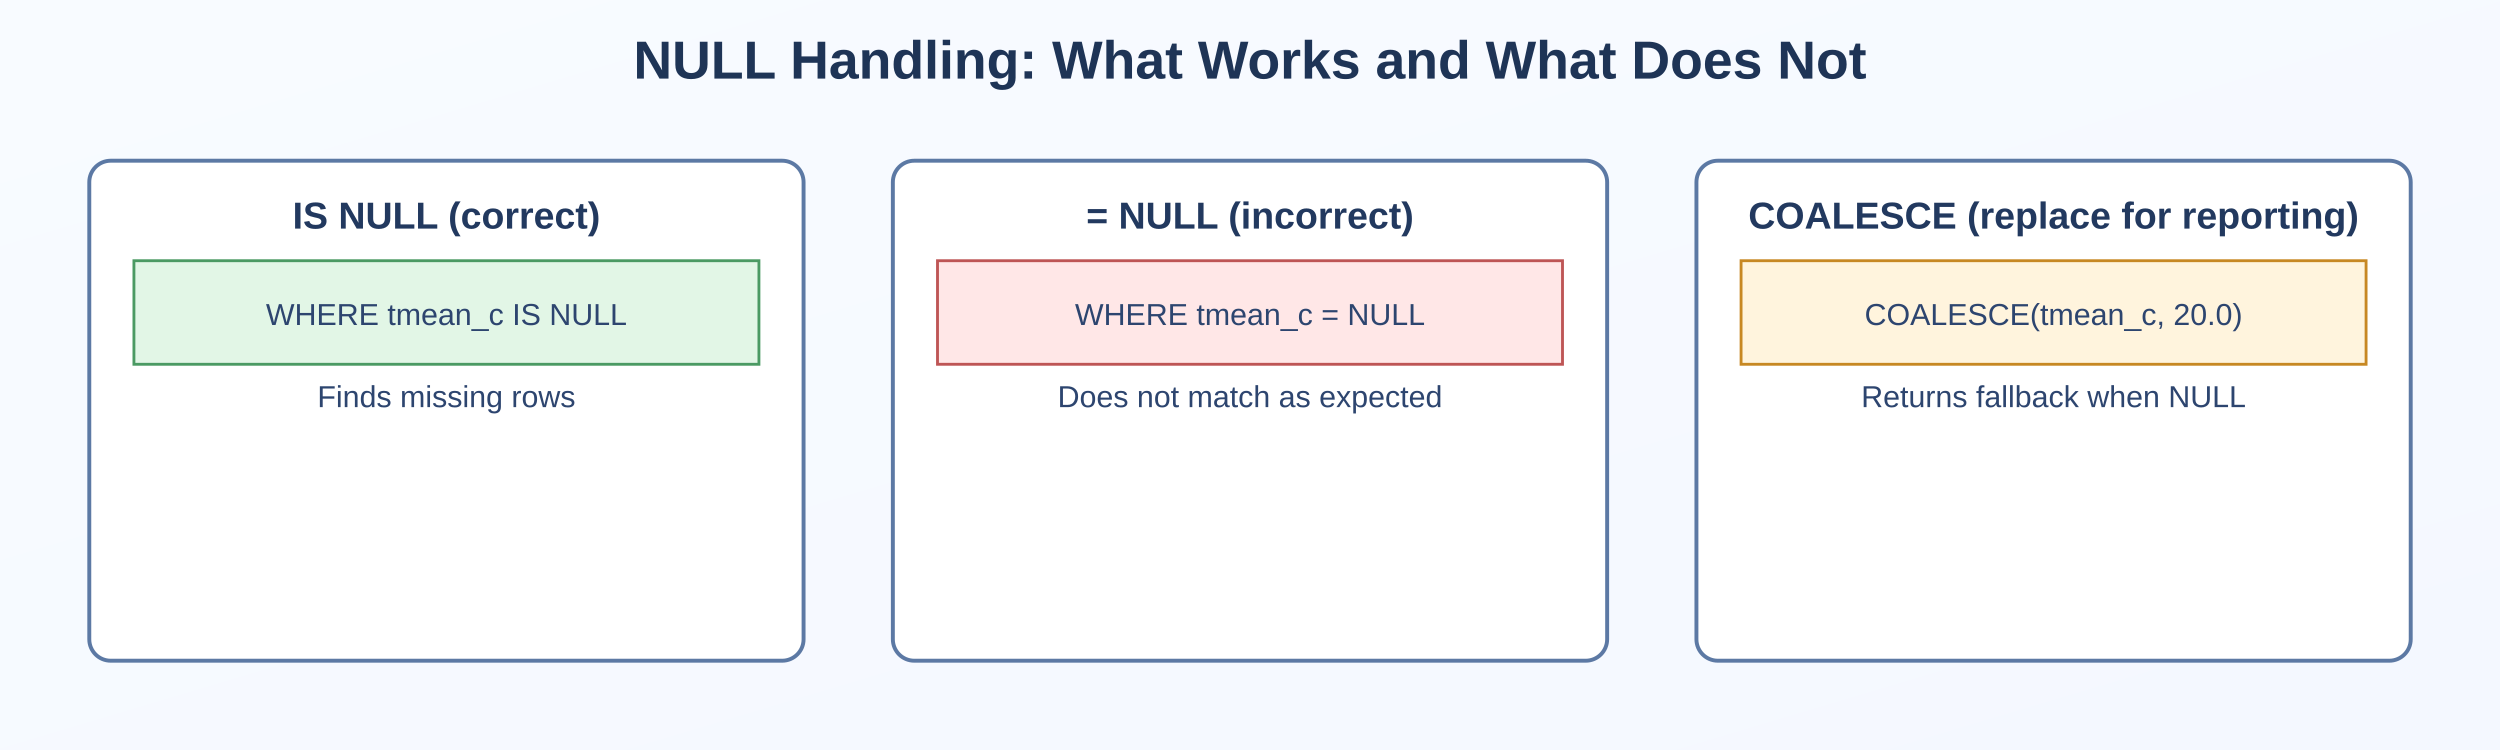
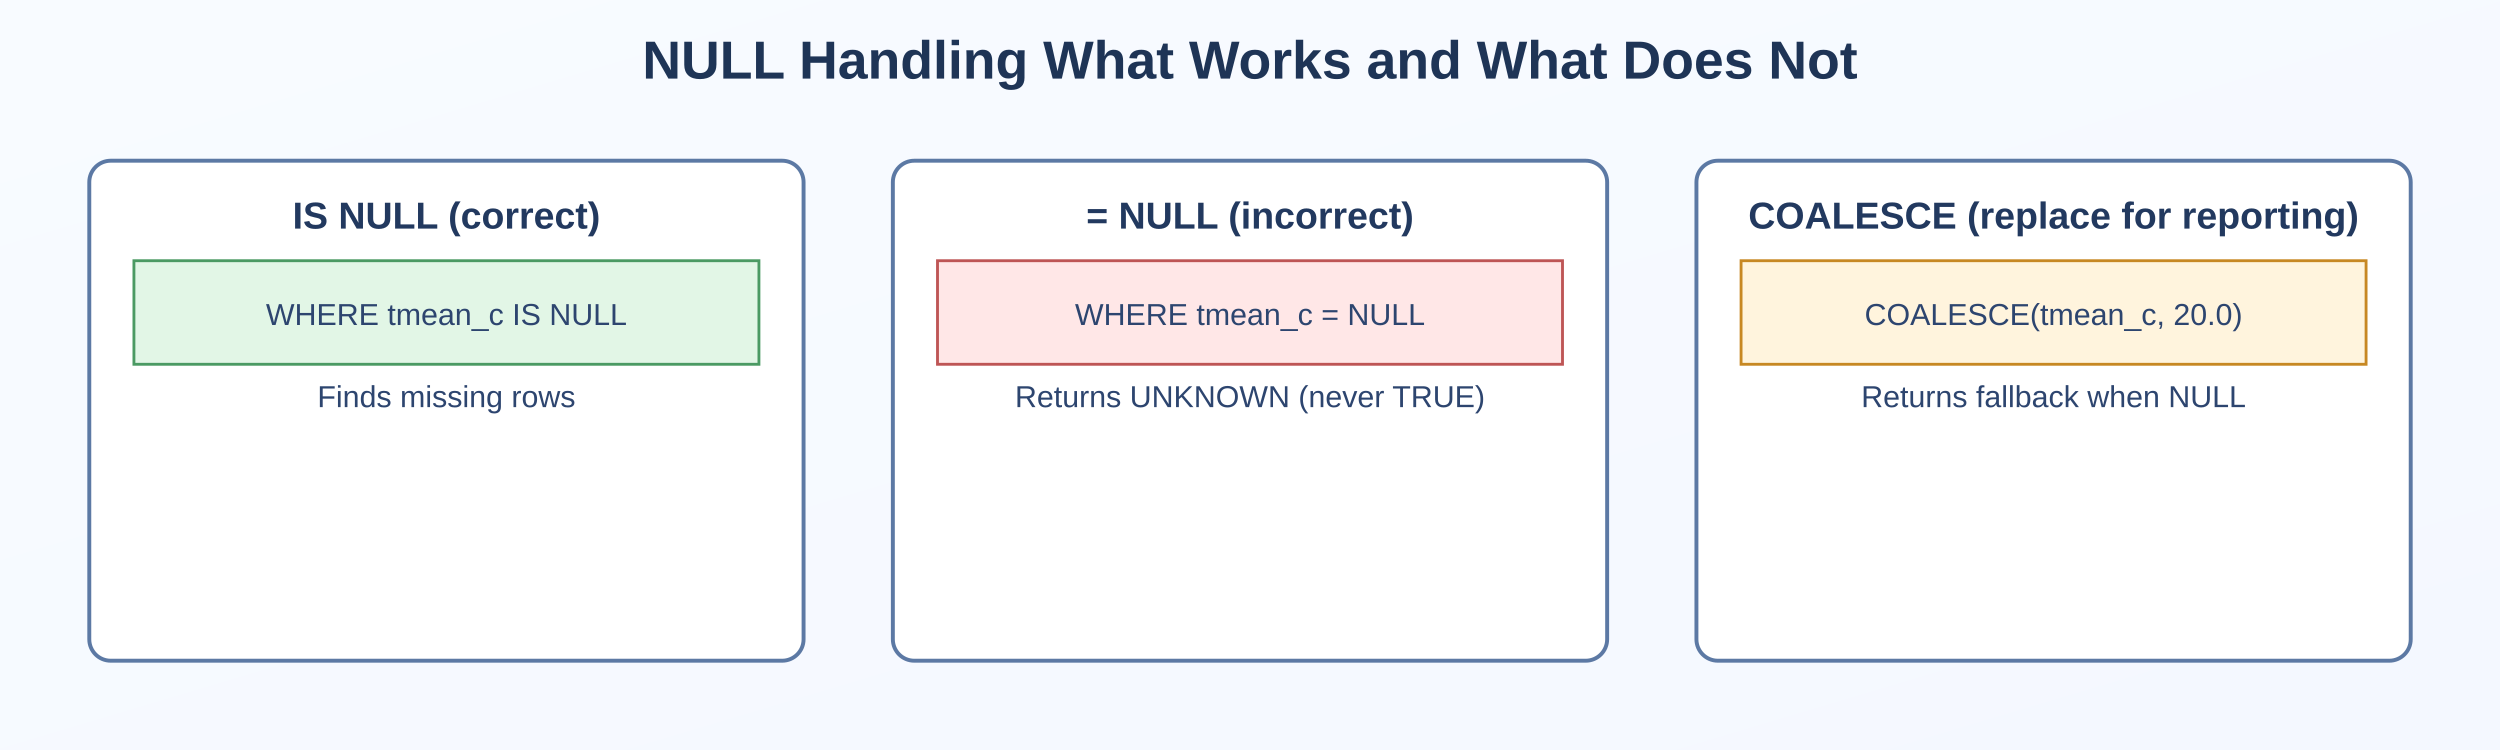
<svg xmlns="http://www.w3.org/2000/svg" viewBox="0 0 1400 420" role="img" aria-labelledby="title desc">
  <defs>
    <linearGradient id="bg" x1="0%" y1="0%" x2="100%" y2="100%">
      <stop offset="0%" stop-color="#f8fbff" />
      <stop offset="100%" stop-color="#f4f8ff" />
    </linearGradient>
    <style>
      .title { font: 700 30px 'Segoe UI', Tahoma, Arial, sans-serif; fill: #1e3456; }
      .panel { fill: #ffffff; stroke: #5c79a4; stroke-width: 2.2; rx: 12; }
      .head { font: 700 21px 'Segoe UI', Tahoma, Arial, sans-serif; fill: #22395f; }
      .txt { font: 500 17px 'Segoe UI', Tahoma, Arial, sans-serif; fill: #2d456f; }
      .ok { fill: #e2f6e6; stroke: #4b9a63; stroke-width: 1.6; }
      .bad { fill: #ffe7e7; stroke: #be5555; stroke-width: 1.6; }
      .fill { fill: #fff4dd; stroke: #c78823; stroke-width: 1.6; }
    </style>
  </defs>
  <rect x="0" y="0" width="1400" height="420" fill="url(#bg)" />
-   <text x="700" y="44" text-anchor="middle" class="title">NULL Handling: What Works and What Does Not</text>
+   <text x="700" y="44" text-anchor="middle" class="title">NULL Handling What Works and What Does Not</text>
  <rect x="50" y="90" width="400" height="280" class="panel" />
  <text x="250" y="128" text-anchor="middle" class="head">IS NULL (correct)</text>
  <rect x="75" y="146" width="350" height="58" class="ok" />
  <text x="250" y="182" text-anchor="middle" class="txt">WHERE tmean_c IS NULL</text>
  <text x="250" y="228" text-anchor="middle" class="txt">Finds missing rows</text>
  <rect x="500" y="90" width="400" height="280" class="panel" />
  <text x="700" y="128" text-anchor="middle" class="head">= NULL (incorrect)</text>
  <rect x="525" y="146" width="350" height="58" class="bad" />
  <text x="700" y="182" text-anchor="middle" class="txt">WHERE tmean_c = NULL</text>
-   <text x="700" y="228" text-anchor="middle" class="txt">Does not match as expected</text>
+   <text x="700" y="228" text-anchor="middle" class="txt">Returns UNKNOWN (never TRUE)</text>
  <rect x="950" y="90" width="400" height="280" class="panel" />
  <text x="1150" y="128" text-anchor="middle" class="head">COALESCE (replace for reporting)</text>
  <rect x="975" y="146" width="350" height="58" class="fill" />
  <text x="1150" y="182" text-anchor="middle" class="txt">COALESCE(tmean_c, 20.0)</text>
  <text x="1150" y="228" text-anchor="middle" class="txt">Returns fallback when NULL</text>
</svg>
